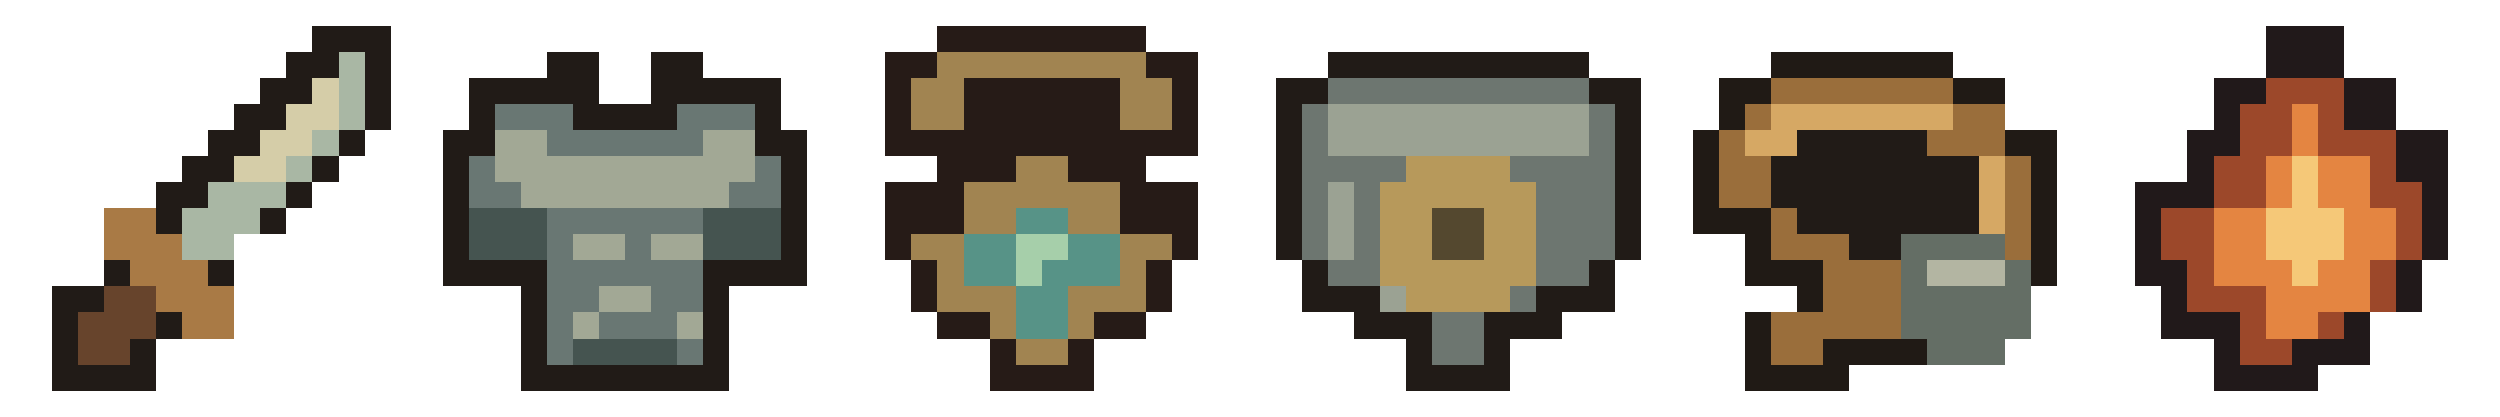
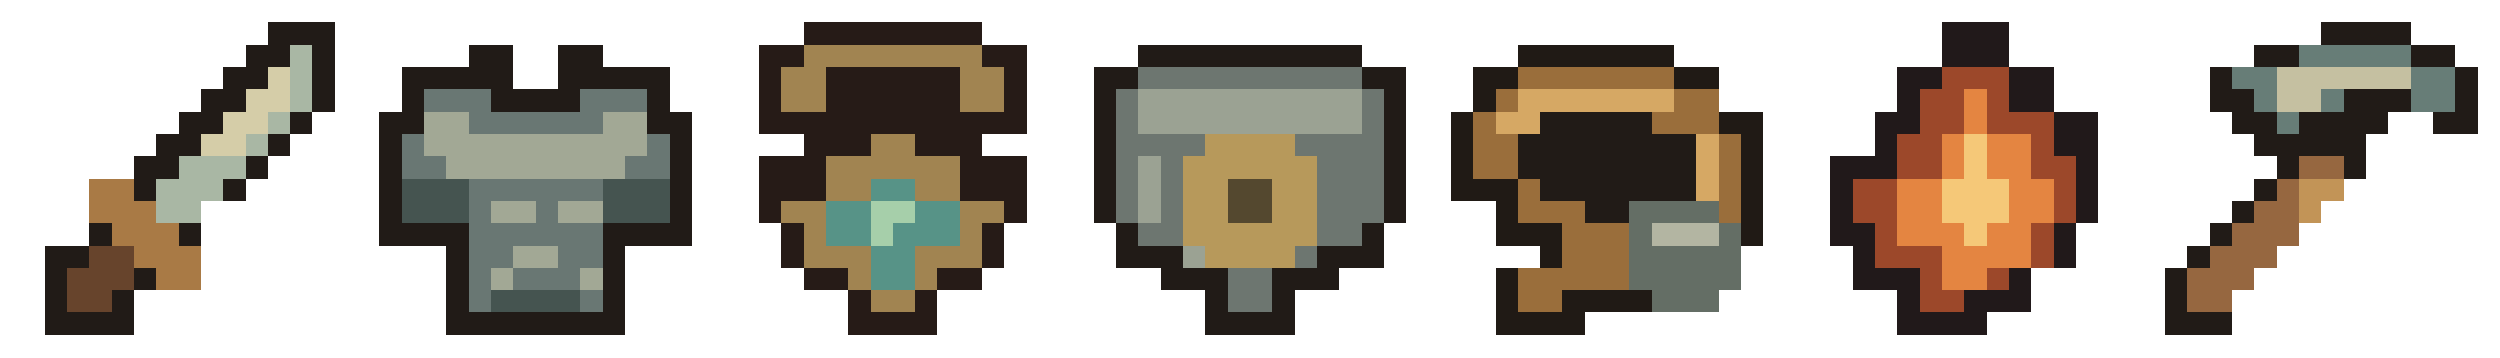
- <svg xmlns="http://www.w3.org/2000/svg" width="96" height="16" viewBox="0 0 96 16" shape-rendering="crispEdges">
+ <svg xmlns="http://www.w3.org/2000/svg" width="112" height="16" viewBox="0 0 112 16" shape-rendering="crispEdges">
  <g>
    <path fill="#211b17" d="M2 11h2V9h2V7h1V6h1V5h1V4h1V3h1V2h1V1h3v4h-1v1h-1v1h-1v1h-1v1H9v2H8v2H6v2H2z" />
    <path fill="#a9b7a4" d="M7 8h1V7h1V6h1V5h1V4h1V3h1V2h1v3h-1v1h-1v1h-1v1h-1v1H9v1H7z" />
    <path fill="#d5cda8" d="M9 6h1V5h1V4h1V3h1v2h-1v1h-1v1H9z" />
    <path fill="#a97a45" d="M4 8h2v1h1v1h1v1h1v2H7v-1H6v-1H5v-1H4z" />
    <path fill="#67442c" d="M4 11h2v2H5v1H3v-2h1z" />
  </g>
  <g transform="translate(16)">
    <path fill="#211b17" d="M2 3h3V2h2v2h2V2h2v1h3v2h1v6h-3v4H4v-4H1V5h1z" />
    <path fill="#697773" d="M3 4h3v1h4V4h3v2h1v4h-3v4H5v-4H2V6h1z" />
    <path fill="#a2a895" d="M3 5h2v1h6V5h2v2h-1v1H4V7H3zm3 4h2v1H6zm3 0h2v1H9zm-2 2h2v1H7zm3 1h1v1h-1zm-4 0h1v1H6z" />
    <path fill="#455450" d="M2 8h3v2H2zm9 0h3v2h-3zm-5 5h4v1H6z" />
  </g>
  <g transform="translate(32)">
    <path fill="#261b17" d="M4 1h8v1h2v4h-2v1h2v3h-1v2h-1v1h-2v2H6v-2H4v-1H3v-2H2V7h2V6H2V2h2z" />
    <path fill="#a18451" d="M4 2h8v1h1v2h-2V3H5v2H3V3h1zm3 4h2v1h2v2h2v1h-1v2h-2v1H9v1H7v-1H6v-1H4v-2H3V9h2V7h2z" />
    <path fill="#579387" d="M7 8h2v1h2v2H9v2H7v-2H5V9h2z" />
    <path fill="#a6cfaa" d="M7 9h2v1H7zm0 1h1v1H7z" />
  </g>
  <g transform="translate(48)">
    <path fill="#211b17" d="M3 2h10v1h2v7h-1v2h-2v1h-2v2H6v-2H4v-1H2v-2H1V3h2z" />
    <path fill="#6d7670" d="M3 3h10v1h1v6h-1v1h-2v1H9v2H7v-2H5v-1H3v-1H2V4h1z" />
    <path fill="#9ba293" d="M3 4h10v2H3zm0 3h1v3H3zm2 4h2v1H5z" />
    <path fill="#b7995b" d="M6 6h4v1h1v4h-1v1H6v-1H5V7h1z" />
    <path fill="#54482f" d="M7 8h2v2H7z" />
  </g>
  <g transform="translate(64)">
    <path fill="#201a15" d="M4 2h7v1h2v2h2v6h-2v2h-3v1H7v1H3v-3h2v-1H3V9H1V5h1V3h2z" />
    <path fill="#9a6e3b" d="M4 3h7v1h2v2h1v4h-2v2H9v1H6v1H4v-2h2v-2H4V8H2V5h1V4h1z" />
    <path fill="#211b17" d="M5 5h5v1h2v3h-2v1H7V9H5V8H4V6h1z" />
    <path fill="#d6a864" d="M4 4h7v1H5v1H3V5h1zm8 2h1v3h-1z" />
    <path fill="#646e65" d="M9 9h4v1h1v3h-1v1h-3v-1H9z" />
    <path fill="#b3b5a2" d="M10 10h3v1h-3z" />
  </g>
  <g transform="translate(80)">
    <path fill="#21191a" d="M7 1h3v2h2v2h2v5h-1v2h-2v2H9v1H5v-2H3v-2H2V7h2V5h1V3h2z" />
    <path fill="#9c482a" d="M7 3h3v2h2v2h1v3h-1v2h-2v1H8v1H6v-2H4v-2H3V8h2V6h1V4h1z" />
    <path fill="#e48541" d="M8 4h1v2h2v2h1v2h-1v2H9v1H7v-2H5V8h2V6h1z" />
    <path fill="#f5c878" d="M8 6h1v2h1v2H9v1H8v-1H7V8h1z" />
  </g>
+   <g transform="translate(96)">
+     <path fill="#211b17" d="M1 12h1v-1h1v-1h1V9h1V8h1V7H5V6H4V5H3V3h2V2h3V1h4v1h2v1h1v3h-2V5h-2v1h-1v2H9v1H8v1H7v1H6v1H5v1H4v2H1z" />
+     <path fill="#966740" d="M2 12h1v-1h1v-1h1V9h1V8h1V7h2v2H8v1H7v1H6v1H5v1H4v1H2z" />
+     <path fill="#677d77" d="M4 3h3V2h5v1h2v2h-2V4H9v1H7v1H6V5H5V4H4z" />
+     <path fill="#c5c0a1" d="M6 3h6v1H8v1H6z" />
+     <path fill="#c29457" d="M7 8h2v1H8v1H7z" />
+   </g>
</svg>
